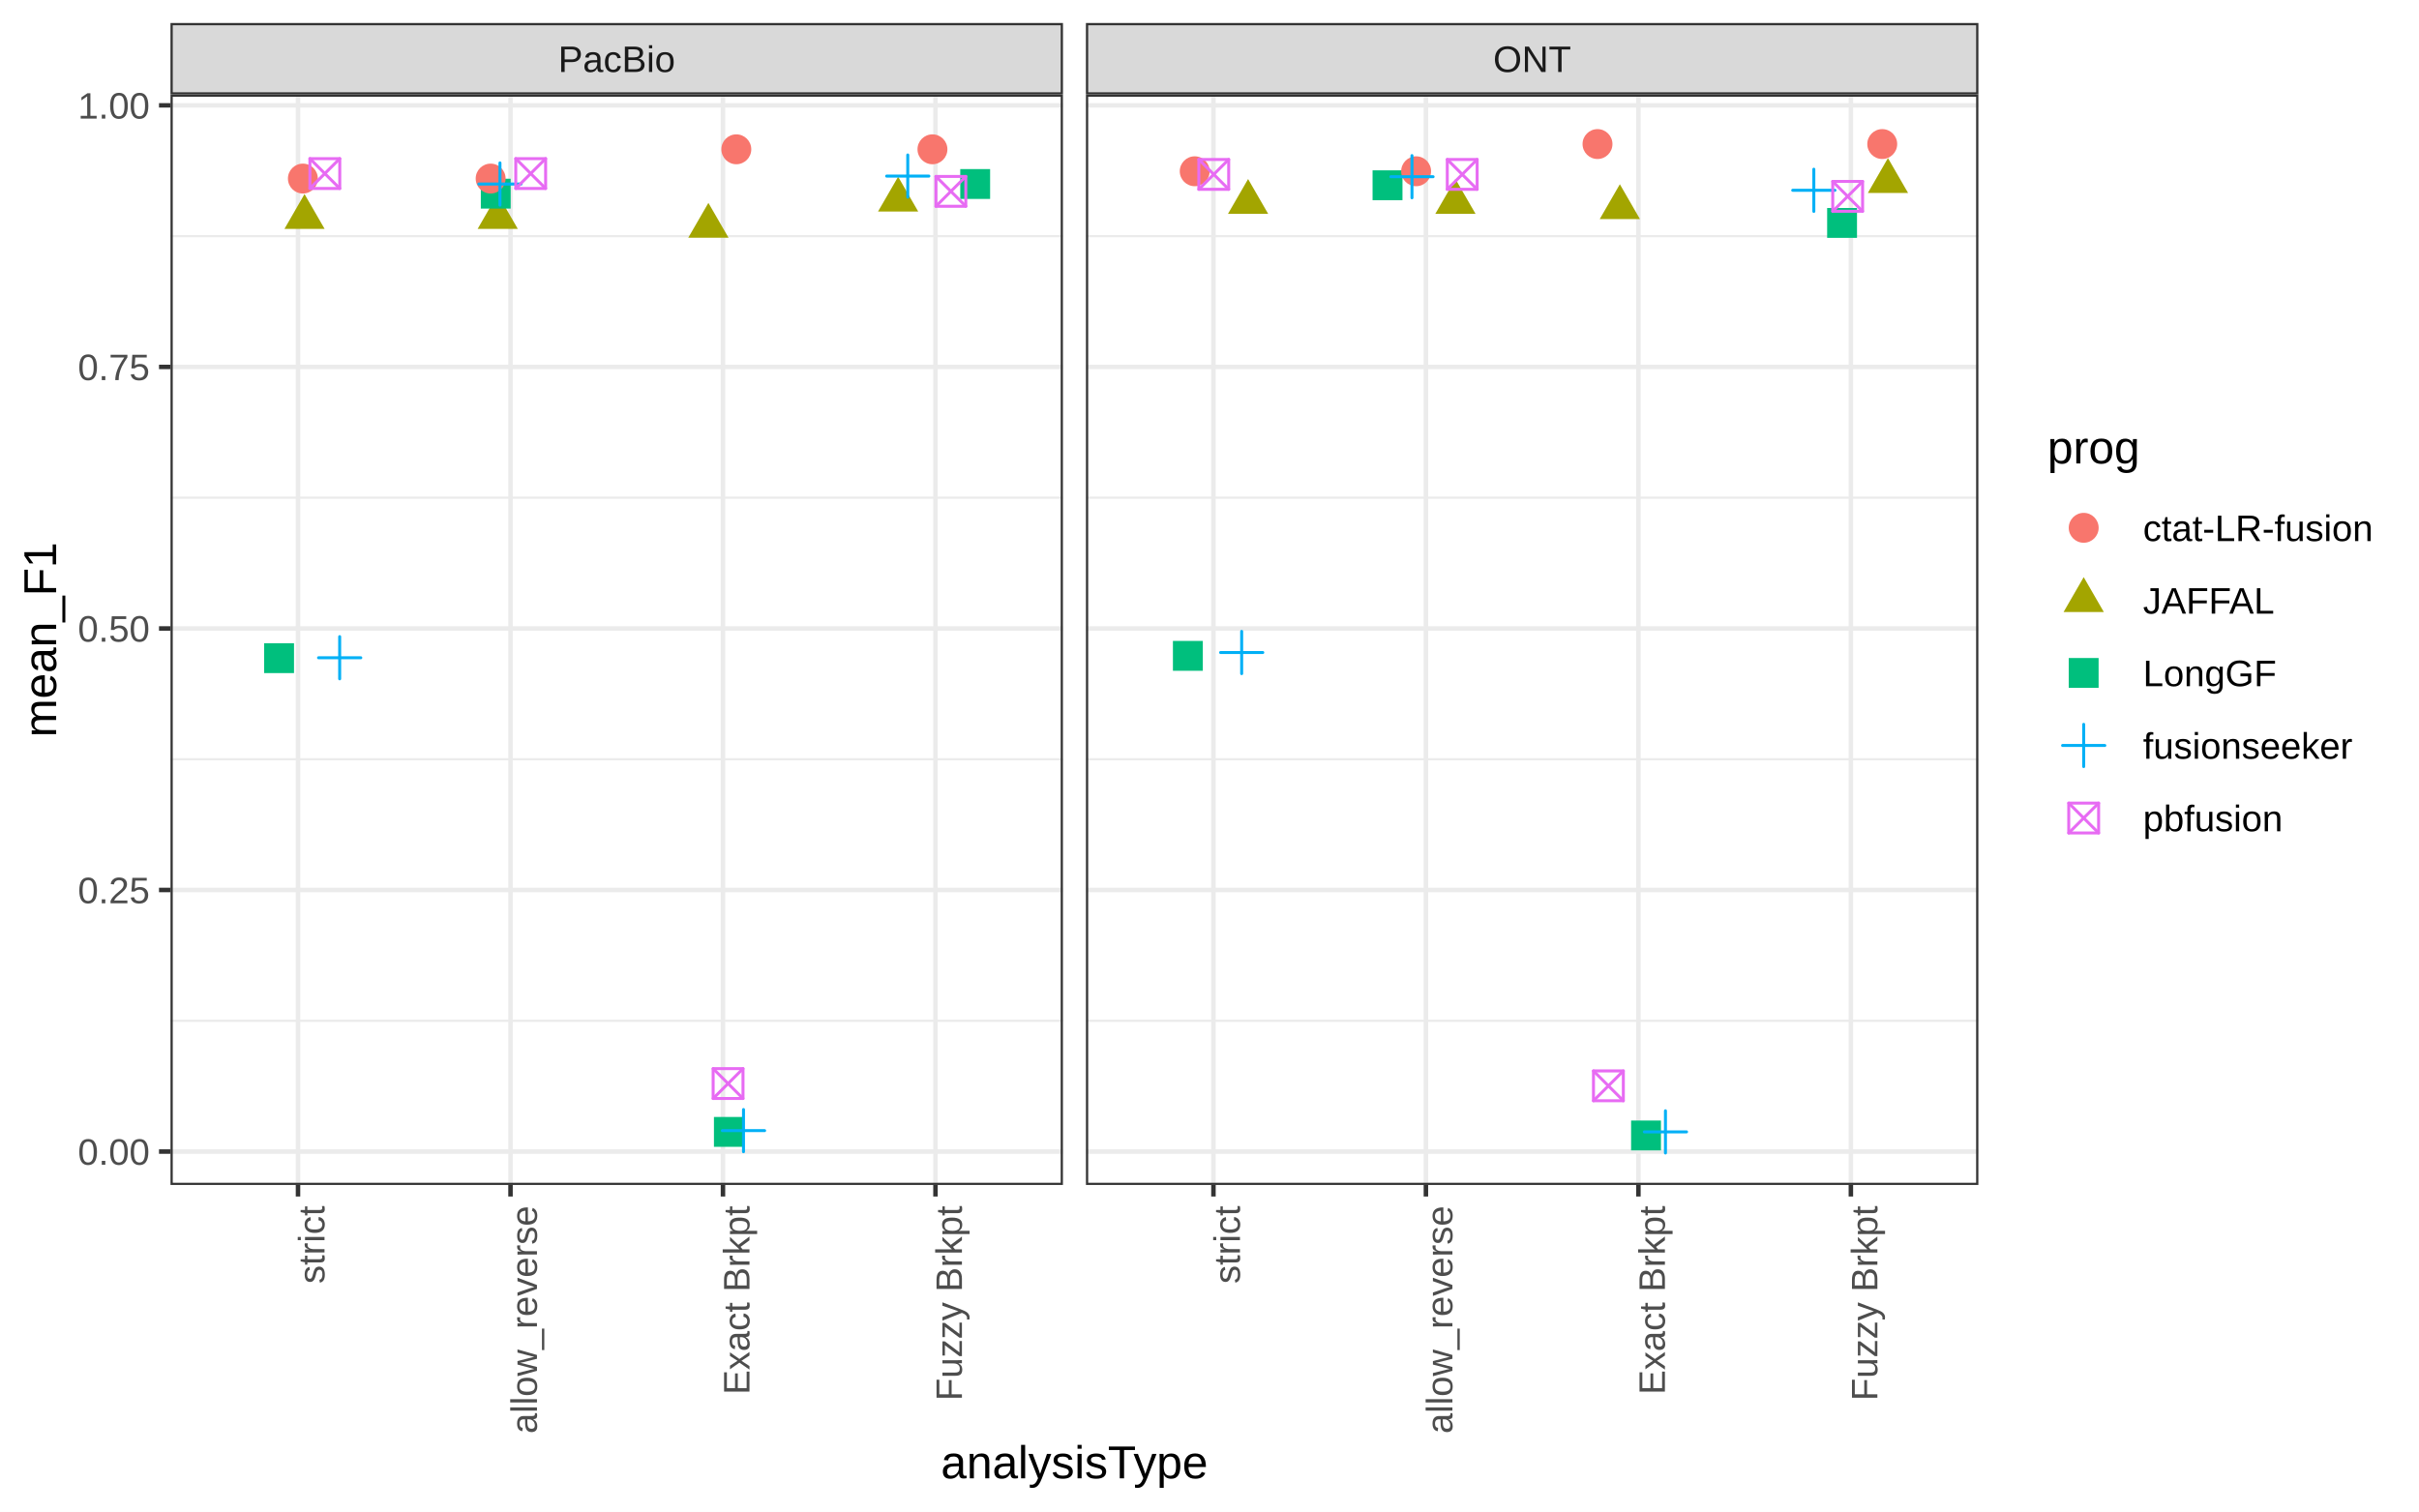
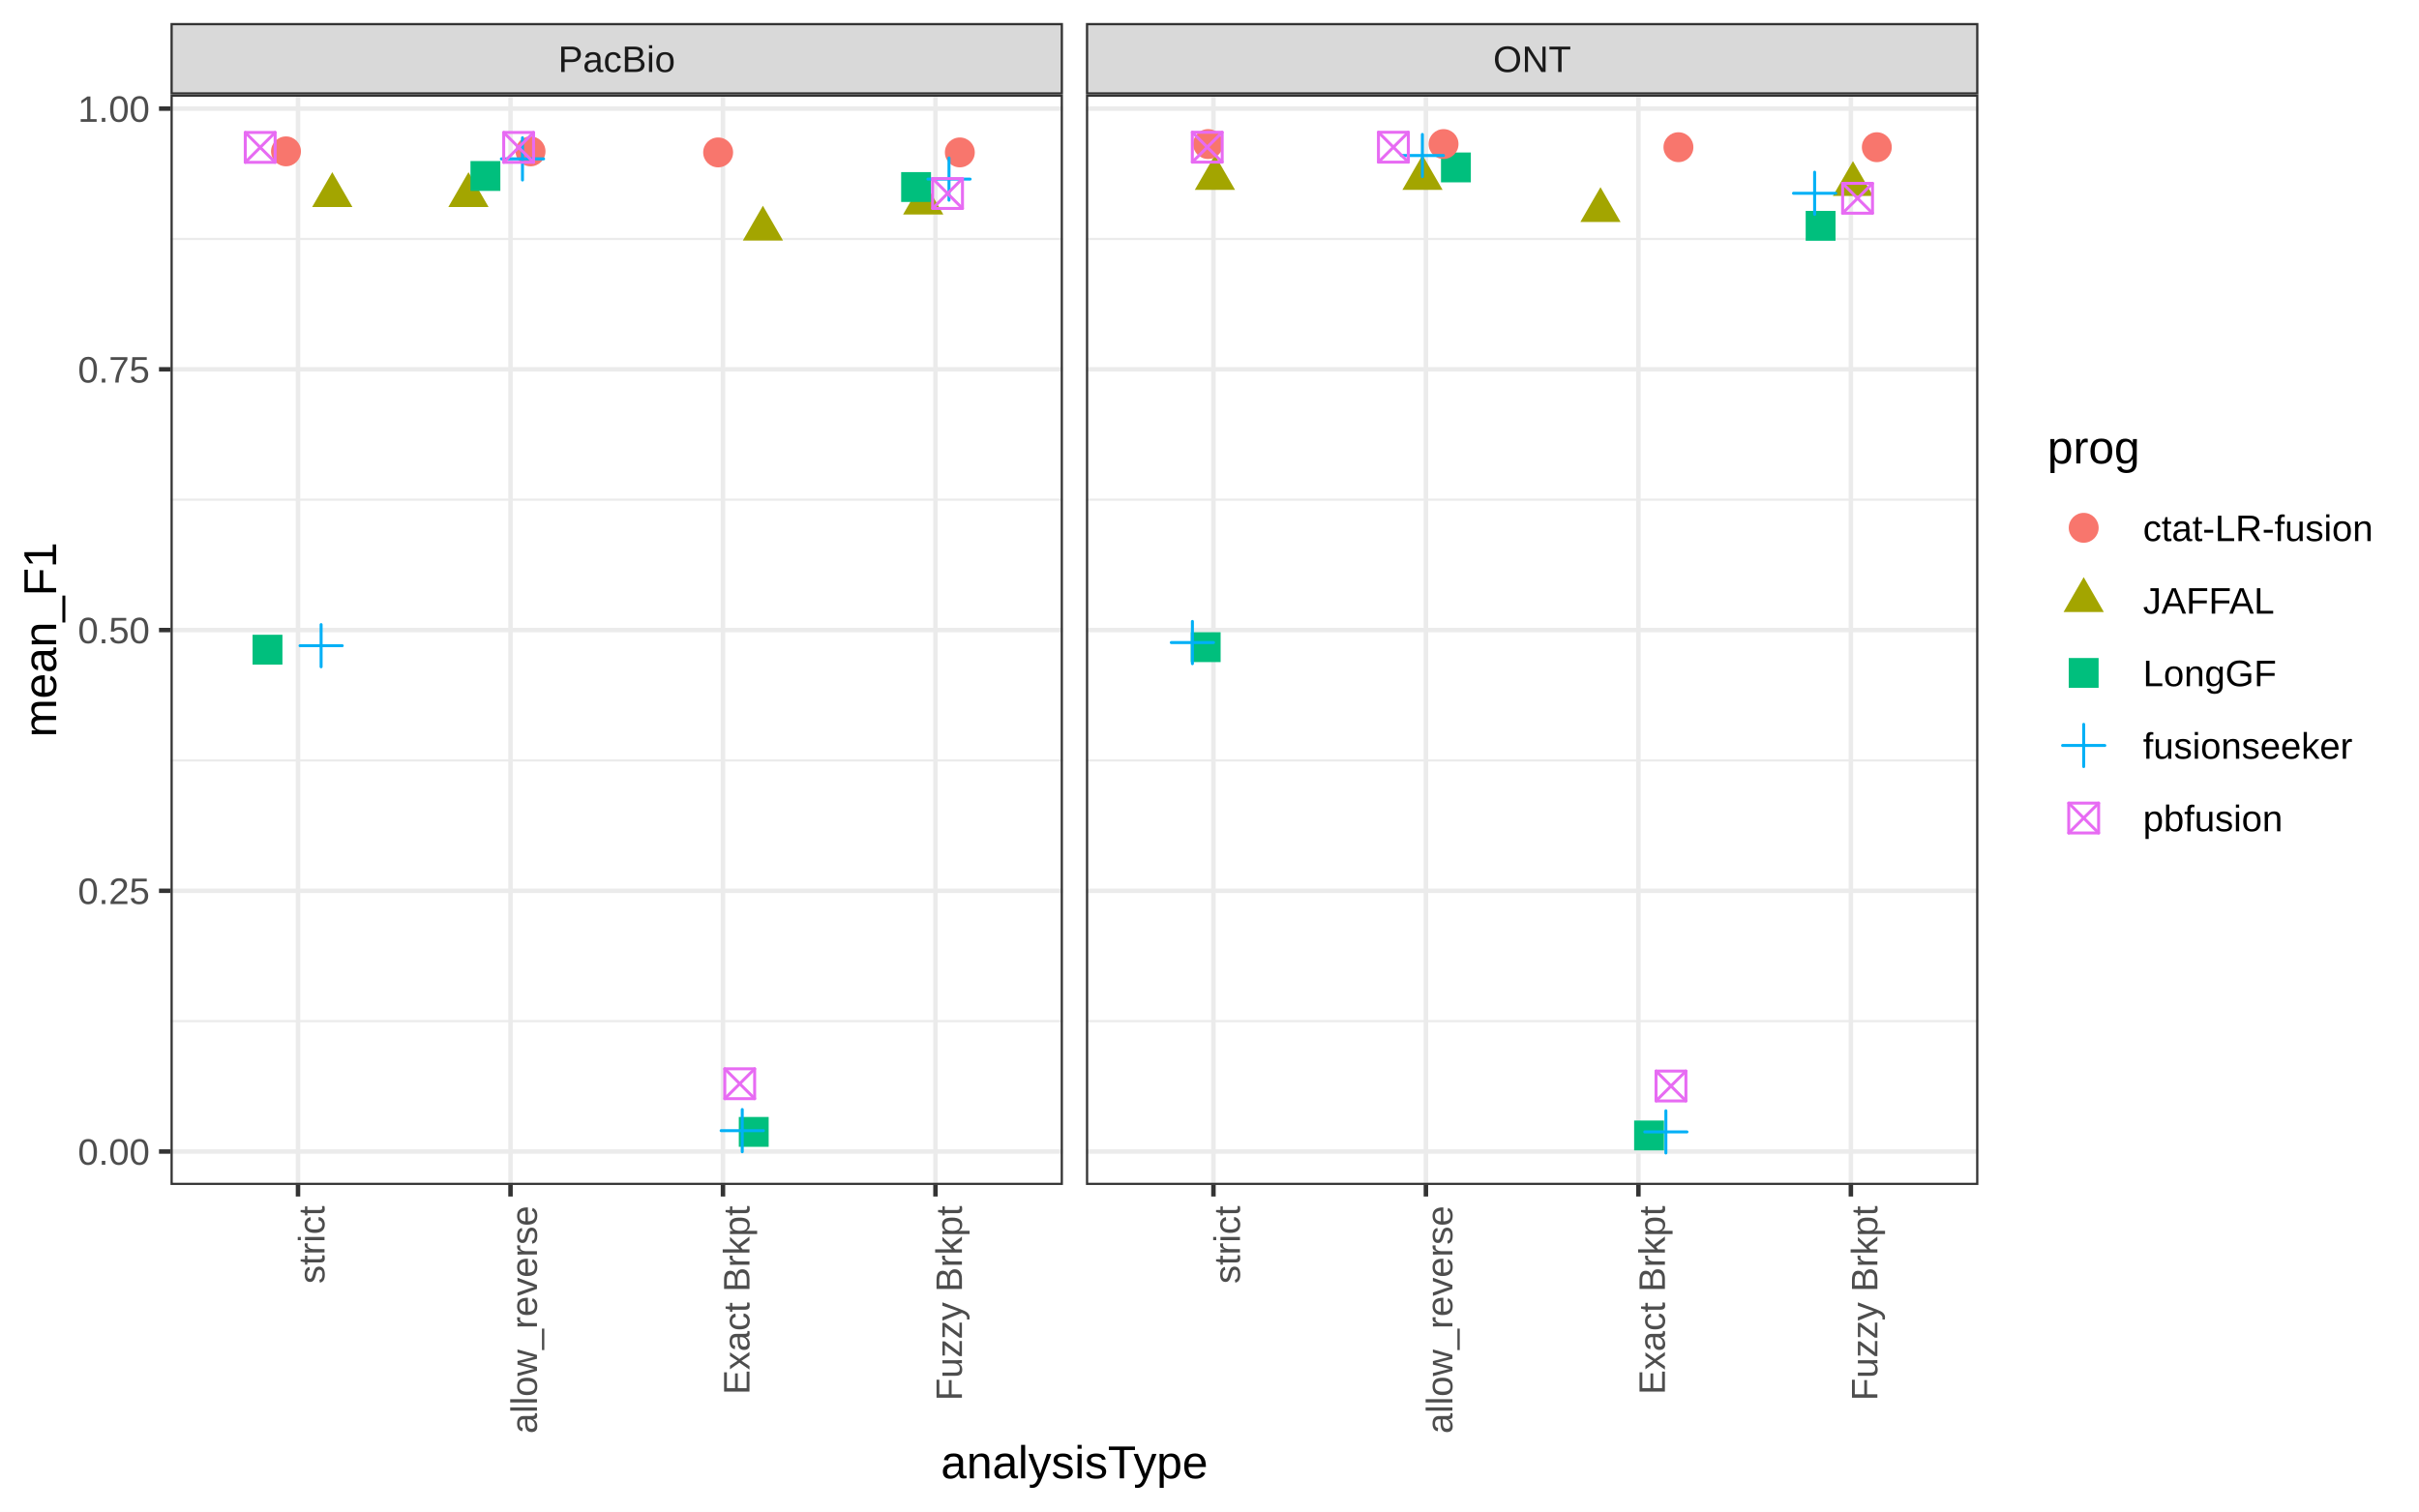
<svg xmlns="http://www.w3.org/2000/svg" class="svglite" width="576.00pt" height="360.00pt" viewBox="0 0 576.00 360.00">
  <defs>
    <style type="text/css">
    .svglite line, .svglite polyline, .svglite polygon, .svglite path, .svglite rect, .svglite circle {
      fill: none;
      stroke: #000000;
      stroke-linecap: round;
      stroke-linejoin: round;
      stroke-miterlimit: 10.00;
    }
    .svglite text {
      white-space: pre;
    }
  </style>
  </defs>
  <rect width="100%" height="100%" style="stroke: none; fill: #FFFFFF;" />
  <defs>
    <clipPath id="cpMC4wMHw1NzYuMDB8MC4wMHwzNjAuMDA=">
      <rect x="0.00" y="0.00" width="576.00" height="360.00" />
    </clipPath>
  </defs>
  <g clip-path="url(#cpMC4wMHw1NzYuMDB8MC4wMHwzNjAuMDA=)">
    <rect x="-0" y="0.00" width="576.00" height="360.00" style="stroke-width: 1.07; stroke: #FFFFFF; fill: #FFFFFF;" />
  </g>
  <defs>
    <clipPath id="cpNDAuNjB8MjUzLjEwfDIyLjUwfDI4Mi4yNA==">
      <rect x="40.60" y="22.50" width="212.50" height="259.73" />
    </clipPath>
  </defs>
  <g clip-path="url(#cpNDAuNjB8MjUzLjEwfDIyLjUwfDI4Mi4yNA==)">
    <rect x="40.60" y="22.50" width="212.50" height="259.73" style="stroke-width: 1.07; stroke: none; fill: #FFFFFF;" />
-     <polyline points="40.60,243.12 253.10,243.12 " style="stroke-width: 0.53; stroke: #EBEBEB; stroke-linecap: butt;" />
-     <polyline points="40.60,180.83 253.10,180.83 " style="stroke-width: 0.53; stroke: #EBEBEB; stroke-linecap: butt;" />
-     <polyline points="40.60,118.53 253.10,118.53 " style="stroke-width: 0.53; stroke: #EBEBEB; stroke-linecap: butt;" />
-     <polyline points="40.60,56.24 253.10,56.24 " style="stroke-width: 0.53; stroke: #EBEBEB; stroke-linecap: butt;" />
-     <polyline points="40.60,274.27 253.10,274.27 " style="stroke-width: 1.07; stroke: #EBEBEB; stroke-linecap: butt;" />
-     <polyline points="40.60,211.97 253.10,211.97 " style="stroke-width: 1.07; stroke: #EBEBEB; stroke-linecap: butt;" />
-     <polyline points="40.60,149.68 253.10,149.68 " style="stroke-width: 1.07; stroke: #EBEBEB; stroke-linecap: butt;" />
-     <polyline points="40.60,87.39 253.10,87.39 " style="stroke-width: 1.07; stroke: #EBEBEB; stroke-linecap: butt;" />
-     <polyline points="40.60,25.09 253.10,25.09 " style="stroke-width: 1.07; stroke: #EBEBEB; stroke-linecap: butt;" />
+     <polyline points="40.60,243.21 253.10,243.21 " style="stroke-width: 0.53; stroke: #EBEBEB; stroke-linecap: butt;" />
+     <polyline points="40.60,181.11 253.10,181.11 " style="stroke-width: 0.53; stroke: #EBEBEB; stroke-linecap: butt;" />
+     <polyline points="40.60,119.01 253.10,119.01 " style="stroke-width: 0.53; stroke: #EBEBEB; stroke-linecap: butt;" />
+     <polyline points="40.60,56.91 253.10,56.91 " style="stroke-width: 0.53; stroke: #EBEBEB; stroke-linecap: butt;" />
+     <polyline points="40.60,274.26 253.10,274.26 " style="stroke-width: 1.07; stroke: #EBEBEB; stroke-linecap: butt;" />
+     <polyline points="40.60,212.16 253.10,212.16 " style="stroke-width: 1.07; stroke: #EBEBEB; stroke-linecap: butt;" />
+     <polyline points="40.60,150.06 253.10,150.06 " style="stroke-width: 1.07; stroke: #EBEBEB; stroke-linecap: butt;" />
+     <polyline points="40.60,87.96 253.10,87.96 " style="stroke-width: 1.07; stroke: #EBEBEB; stroke-linecap: butt;" />
+     <polyline points="40.60,25.87 253.10,25.87 " style="stroke-width: 1.07; stroke: #EBEBEB; stroke-linecap: butt;" />
    <polyline points="70.96,282.24 70.96,22.50 " style="stroke-width: 1.07; stroke: #EBEBEB; stroke-linecap: butt;" />
    <polyline points="121.56,282.24 121.56,22.50 " style="stroke-width: 1.07; stroke: #EBEBEB; stroke-linecap: butt;" />
    <polyline points="172.15,282.24 172.15,22.50 " style="stroke-width: 1.07; stroke: #EBEBEB; stroke-linecap: butt;" />
    <polyline points="222.75,282.24 222.75,22.50 " style="stroke-width: 1.07; stroke: #EBEBEB; stroke-linecap: butt;" />
-     <polygon points="118.51,46.22 123.30,54.52 113.73,54.52 " style="stroke-width: 0.71; stroke: none; fill: #A3A500;" />
-     <polygon points="72.51,46.22 77.30,54.52 67.73,54.52 " style="stroke-width: 0.71; stroke: none; fill: #A3A500;" />
-     <polygon points="114.49,49.68 121.60,49.68 121.60,42.57 114.49,42.57 " style="stroke-width: 0.71; stroke: none; fill: #00BF7D;" />
-     <polygon points="62.90,160.31 70.01,160.31 70.01,153.20 62.90,153.20 " style="stroke-width: 0.71; stroke: none; fill: #00BF7D;" />
-     <circle cx="116.83" cy="42.53" r="3.56" style="stroke-width: 0.71; stroke: none; fill: #F8766D;" />
-     <circle cx="72.12" cy="42.53" r="3.56" style="stroke-width: 0.71; stroke: none; fill: #F8766D;" />
-     <line x1="114.02" y1="43.83" x2="124.08" y2="43.83" style="stroke-width: 0.71; stroke: #00B0F6;" />
-     <line x1="119.05" y1="48.86" x2="119.05" y2="38.80" style="stroke-width: 0.71; stroke: #00B0F6;" />
-     <line x1="75.85" y1="156.66" x2="85.91" y2="156.66" style="stroke-width: 0.71; stroke: #00B0F6;" />
-     <line x1="80.88" y1="161.68" x2="80.88" y2="151.63" style="stroke-width: 0.71; stroke: #00B0F6;" />
-     <rect x="122.81" y="37.78" width="7.11" height="7.11" style="stroke-width: 0.71; stroke: #E76BF3;" />
-     <line x1="122.81" y1="44.89" x2="129.92" y2="37.78" style="stroke-width: 0.71; stroke: #E76BF3;" />
-     <line x1="122.81" y1="37.78" x2="129.92" y2="44.89" style="stroke-width: 0.71; stroke: #E76BF3;" />
-     <rect x="73.79" y="37.78" width="7.11" height="7.11" style="stroke-width: 0.71; stroke: #E76BF3;" />
-     <line x1="73.79" y1="44.89" x2="80.90" y2="37.78" style="stroke-width: 0.71; stroke: #E76BF3;" />
-     <line x1="73.79" y1="37.78" x2="80.90" y2="44.89" style="stroke-width: 0.71; stroke: #E76BF3;" />
-     <polygon points="168.68,48.32 173.47,56.61 163.89,56.61 " style="stroke-width: 0.71; stroke: none; fill: #A3A500;" />
-     <polygon points="170.00,273.14 177.11,273.14 177.11,266.03 170.00,266.03 " style="stroke-width: 0.71; stroke: none; fill: #00BF7D;" />
-     <circle cx="175.33" cy="35.56" r="3.56" style="stroke-width: 0.71; stroke: none; fill: #F8766D;" />
-     <line x1="172.01" y1="269.28" x2="182.07" y2="269.28" style="stroke-width: 0.71; stroke: #00B0F6;" />
-     <line x1="177.04" y1="274.31" x2="177.04" y2="264.26" style="stroke-width: 0.71; stroke: #00B0F6;" />
-     <rect x="169.81" y="254.52" width="7.11" height="7.11" style="stroke-width: 0.71; stroke: #E76BF3;" />
-     <line x1="169.81" y1="261.63" x2="176.92" y2="254.52" style="stroke-width: 0.71; stroke: #E76BF3;" />
-     <line x1="169.81" y1="254.52" x2="176.92" y2="261.63" style="stroke-width: 0.71; stroke: #E76BF3;" />
-     <polygon points="213.86,42.09 218.64,50.38 209.07,50.38 " style="stroke-width: 0.71; stroke: none; fill: #A3A500;" />
-     <polygon points="228.65,47.38 235.76,47.38 235.76,40.27 228.65,40.27 " style="stroke-width: 0.71; stroke: none; fill: #00BF7D;" />
-     <circle cx="222.03" cy="35.56" r="3.56" style="stroke-width: 0.71; stroke: none; fill: #F8766D;" />
-     <line x1="211.12" y1="41.94" x2="221.18" y2="41.94" style="stroke-width: 0.71; stroke: #00B0F6;" />
-     <line x1="216.15" y1="46.96" x2="216.15" y2="36.91" style="stroke-width: 0.71; stroke: #00B0F6;" />
-     <rect x="222.86" y="42.02" width="7.11" height="7.11" style="stroke-width: 0.71; stroke: #E76BF3;" />
-     <line x1="222.86" y1="49.13" x2="229.98" y2="42.02" style="stroke-width: 0.71; stroke: #E76BF3;" />
-     <line x1="222.86" y1="42.02" x2="229.98" y2="49.13" style="stroke-width: 0.71; stroke: #E76BF3;" />
+     <polygon points="111.55,41.00 116.33,49.30 106.76,49.30 " style="stroke-width: 0.71; stroke: none; fill: #A3A500;" />
+     <polygon points="79.12,41.00 83.91,49.30 74.33,49.30 " style="stroke-width: 0.71; stroke: none; fill: #A3A500;" />
+     <polygon points="112.03,45.47 119.14,45.47 119.14,38.36 112.03,38.36 " style="stroke-width: 0.71; stroke: none; fill: #00BF7D;" />
+     <polygon points="60.14,158.29 67.25,158.29 67.25,151.18 60.14,151.18 " style="stroke-width: 0.71; stroke: none; fill: #00BF7D;" />
+     <circle cx="126.33" cy="36.05" r="3.56" style="stroke-width: 0.71; stroke: none; fill: #F8766D;" />
+     <circle cx="68.10" cy="36.05" r="3.56" style="stroke-width: 0.71; stroke: none; fill: #F8766D;" />
+     <line x1="119.38" y1="37.84" x2="129.44" y2="37.84" style="stroke-width: 0.71; stroke: #00B0F6;" />
+     <line x1="124.41" y1="42.87" x2="124.41" y2="32.81" style="stroke-width: 0.71; stroke: #00B0F6;" />
+     <line x1="71.44" y1="153.79" x2="81.49" y2="153.79" style="stroke-width: 0.71; stroke: #00B0F6;" />
+     <line x1="76.46" y1="158.81" x2="76.46" y2="148.76" style="stroke-width: 0.71; stroke: #00B0F6;" />
+     <rect x="119.94" y="31.55" width="7.11" height="7.11" style="stroke-width: 0.71; stroke: #E76BF3;" />
+     <line x1="119.94" y1="38.66" x2="127.05" y2="31.55" style="stroke-width: 0.71; stroke: #E76BF3;" />
+     <line x1="119.94" y1="31.55" x2="127.05" y2="38.66" style="stroke-width: 0.71; stroke: #E76BF3;" />
+     <rect x="58.40" y="31.55" width="7.11" height="7.11" style="stroke-width: 0.71; stroke: #E76BF3;" />
+     <line x1="58.40" y1="38.66" x2="65.51" y2="31.55" style="stroke-width: 0.71; stroke: #E76BF3;" />
+     <line x1="58.40" y1="31.55" x2="65.51" y2="38.66" style="stroke-width: 0.71; stroke: #E76BF3;" />
+     <polygon points="181.66,49.00 186.45,57.29 176.88,57.29 " style="stroke-width: 0.71; stroke: none; fill: #A3A500;" />
+     <polygon points="175.92,273.14 183.03,273.14 183.03,266.03 175.92,266.03 " style="stroke-width: 0.71; stroke: none; fill: #00BF7D;" />
+     <circle cx="171.00" cy="36.30" r="3.56" style="stroke-width: 0.71; stroke: none; fill: #F8766D;" />
+     <line x1="171.71" y1="269.29" x2="181.77" y2="269.29" style="stroke-width: 0.71; stroke: #00B0F6;" />
+     <line x1="176.74" y1="274.32" x2="176.74" y2="264.26" style="stroke-width: 0.71; stroke: #00B0F6;" />
+     <rect x="172.58" y="254.56" width="7.11" height="7.11" style="stroke-width: 0.71; stroke: #E76BF3;" />
+     <line x1="172.58" y1="261.67" x2="179.70" y2="254.56" style="stroke-width: 0.71; stroke: #E76BF3;" />
+     <line x1="172.58" y1="254.56" x2="179.70" y2="261.67" style="stroke-width: 0.71; stroke: #E76BF3;" />
+     <polygon points="219.83,42.79 224.62,51.08 215.04,51.08 " style="stroke-width: 0.71; stroke: none; fill: #A3A500;" />
+     <polygon points="214.58,48.10 221.69,48.10 221.69,40.99 214.58,40.99 " style="stroke-width: 0.71; stroke: none; fill: #00BF7D;" />
+     <circle cx="228.55" cy="36.30" r="3.56" style="stroke-width: 0.71; stroke: none; fill: #F8766D;" />
+     <line x1="220.94" y1="42.66" x2="231.00" y2="42.66" style="stroke-width: 0.71; stroke: #00B0F6;" />
+     <line x1="225.97" y1="47.68" x2="225.97" y2="37.63" style="stroke-width: 0.71; stroke: #00B0F6;" />
+     <rect x="222.07" y="42.53" width="7.11" height="7.11" style="stroke-width: 0.71; stroke: #E76BF3;" />
+     <line x1="222.07" y1="49.64" x2="229.18" y2="42.53" style="stroke-width: 0.71; stroke: #E76BF3;" />
+     <line x1="222.07" y1="42.53" x2="229.18" y2="49.64" style="stroke-width: 0.71; stroke: #E76BF3;" />
    <rect x="40.60" y="22.50" width="212.50" height="259.73" style="stroke-width: 1.07; stroke: #333333;" />
  </g>
  <g clip-path="url(#cpMC4wMHw1NzYuMDB8MC4wMHwzNjAuMDA=)">
</g>
  <defs>
    <clipPath id="cpMjU4LjU4fDQ3MS4wOHwyMi41MHwyODIuMjQ=">
      <rect x="258.58" y="22.50" width="212.50" height="259.73" />
    </clipPath>
  </defs>
  <g clip-path="url(#cpMjU4LjU4fDQ3MS4wOHwyMi41MHwyODIuMjQ=)">
    <rect x="258.58" y="22.50" width="212.50" height="259.73" style="stroke-width: 1.07; stroke: none; fill: #FFFFFF;" />
-     <polyline points="258.58,243.12 471.08,243.12 " style="stroke-width: 0.53; stroke: #EBEBEB; stroke-linecap: butt;" />
-     <polyline points="258.58,180.83 471.08,180.83 " style="stroke-width: 0.53; stroke: #EBEBEB; stroke-linecap: butt;" />
-     <polyline points="258.58,118.53 471.08,118.53 " style="stroke-width: 0.53; stroke: #EBEBEB; stroke-linecap: butt;" />
-     <polyline points="258.58,56.24 471.08,56.24 " style="stroke-width: 0.53; stroke: #EBEBEB; stroke-linecap: butt;" />
-     <polyline points="258.58,274.27 471.08,274.27 " style="stroke-width: 1.07; stroke: #EBEBEB; stroke-linecap: butt;" />
-     <polyline points="258.58,211.97 471.08,211.97 " style="stroke-width: 1.07; stroke: #EBEBEB; stroke-linecap: butt;" />
-     <polyline points="258.58,149.68 471.08,149.68 " style="stroke-width: 1.07; stroke: #EBEBEB; stroke-linecap: butt;" />
-     <polyline points="258.58,87.39 471.08,87.39 " style="stroke-width: 1.07; stroke: #EBEBEB; stroke-linecap: butt;" />
-     <polyline points="258.58,25.09 471.08,25.09 " style="stroke-width: 1.07; stroke: #EBEBEB; stroke-linecap: butt;" />
+     <polyline points="258.58,243.21 471.08,243.21 " style="stroke-width: 0.53; stroke: #EBEBEB; stroke-linecap: butt;" />
+     <polyline points="258.58,181.11 471.08,181.11 " style="stroke-width: 0.53; stroke: #EBEBEB; stroke-linecap: butt;" />
+     <polyline points="258.58,119.01 471.08,119.01 " style="stroke-width: 0.53; stroke: #EBEBEB; stroke-linecap: butt;" />
+     <polyline points="258.58,56.91 471.08,56.91 " style="stroke-width: 0.53; stroke: #EBEBEB; stroke-linecap: butt;" />
+     <polyline points="258.58,274.26 471.08,274.26 " style="stroke-width: 1.07; stroke: #EBEBEB; stroke-linecap: butt;" />
+     <polyline points="258.58,212.16 471.08,212.16 " style="stroke-width: 1.07; stroke: #EBEBEB; stroke-linecap: butt;" />
+     <polyline points="258.58,150.06 471.08,150.06 " style="stroke-width: 1.07; stroke: #EBEBEB; stroke-linecap: butt;" />
+     <polyline points="258.58,87.96 471.08,87.96 " style="stroke-width: 1.07; stroke: #EBEBEB; stroke-linecap: butt;" />
+     <polyline points="258.58,25.87 471.08,25.87 " style="stroke-width: 1.07; stroke: #EBEBEB; stroke-linecap: butt;" />
    <polyline points="288.94,282.24 288.94,22.50 " style="stroke-width: 1.07; stroke: #EBEBEB; stroke-linecap: butt;" />
    <polyline points="339.53,282.24 339.53,22.50 " style="stroke-width: 1.07; stroke: #EBEBEB; stroke-linecap: butt;" />
    <polyline points="390.13,282.24 390.13,22.50 " style="stroke-width: 1.07; stroke: #EBEBEB; stroke-linecap: butt;" />
    <polyline points="440.72,282.24 440.72,22.50 " style="stroke-width: 1.07; stroke: #EBEBEB; stroke-linecap: butt;" />
-     <polygon points="346.56,42.64 351.35,50.93 341.77,50.93 " style="stroke-width: 0.71; stroke: none; fill: #A3A500;" />
-     <polygon points="297.19,42.64 301.97,50.93 292.40,50.93 " style="stroke-width: 0.71; stroke: none; fill: #A3A500;" />
-     <polygon points="326.83,47.68 333.95,47.68 333.95,40.57 326.83,40.57 " style="stroke-width: 0.71; stroke: none; fill: #00BF7D;" />
-     <polygon points="279.29,159.76 286.41,159.76 286.41,152.65 279.29,152.65 " style="stroke-width: 0.71; stroke: none; fill: #00BF7D;" />
-     <circle cx="337.20" cy="40.79" r="3.56" style="stroke-width: 0.71; stroke: none; fill: #F8766D;" />
-     <circle cx="284.48" cy="40.79" r="3.56" style="stroke-width: 0.71; stroke: none; fill: #F8766D;" />
-     <line x1="331.18" y1="42.09" x2="341.24" y2="42.09" style="stroke-width: 0.71; stroke: #00B0F6;" />
-     <line x1="336.21" y1="47.11" x2="336.21" y2="37.06" style="stroke-width: 0.71; stroke: #00B0F6;" />
-     <line x1="290.64" y1="155.41" x2="300.69" y2="155.41" style="stroke-width: 0.71; stroke: #00B0F6;" />
-     <line x1="295.66" y1="160.44" x2="295.66" y2="150.38" style="stroke-width: 0.71; stroke: #00B0F6;" />
-     <rect x="344.62" y="37.98" width="7.11" height="7.11" style="stroke-width: 0.71; stroke: #E76BF3;" />
-     <line x1="344.62" y1="45.09" x2="351.73" y2="37.98" style="stroke-width: 0.71; stroke: #E76BF3;" />
-     <line x1="344.62" y1="37.98" x2="351.73" y2="45.09" style="stroke-width: 0.71; stroke: #E76BF3;" />
-     <rect x="285.46" y="37.98" width="7.11" height="7.11" style="stroke-width: 0.71; stroke: #E76BF3;" />
-     <line x1="285.46" y1="45.09" x2="292.57" y2="37.98" style="stroke-width: 0.71; stroke: #E76BF3;" />
-     <line x1="285.46" y1="37.98" x2="292.57" y2="45.09" style="stroke-width: 0.71; stroke: #E76BF3;" />
-     <polygon points="385.71,43.88 390.50,52.18 380.92,52.18 " style="stroke-width: 0.71; stroke: none; fill: #A3A500;" />
-     <polygon points="388.39,273.99 395.50,273.99 395.50,266.88 388.39,266.88 " style="stroke-width: 0.71; stroke: none; fill: #00BF7D;" />
-     <circle cx="380.39" cy="34.31" r="3.56" style="stroke-width: 0.71; stroke: none; fill: #F8766D;" />
-     <line x1="391.54" y1="269.58" x2="401.59" y2="269.58" style="stroke-width: 0.71; stroke: #00B0F6;" />
-     <line x1="396.57" y1="274.61" x2="396.57" y2="264.56" style="stroke-width: 0.71; stroke: #00B0F6;" />
-     <rect x="379.43" y="255.06" width="7.11" height="7.11" style="stroke-width: 0.71; stroke: #E76BF3;" />
-     <line x1="379.43" y1="262.17" x2="386.54" y2="255.06" style="stroke-width: 0.71; stroke: #E76BF3;" />
-     <line x1="379.43" y1="255.06" x2="386.54" y2="262.17" style="stroke-width: 0.71; stroke: #E76BF3;" />
-     <polygon points="449.55,37.65 454.34,45.95 444.77,45.95 " style="stroke-width: 0.71; stroke: none; fill: #A3A500;" />
-     <polygon points="435.07,56.65 442.18,56.65 442.18,49.54 435.07,49.54 " style="stroke-width: 0.71; stroke: none; fill: #00BF7D;" />
-     <circle cx="448.19" cy="34.31" r="3.56" style="stroke-width: 0.71; stroke: none; fill: #F8766D;" />
-     <line x1="426.87" y1="45.32" x2="436.93" y2="45.32" style="stroke-width: 0.71; stroke: #00B0F6;" />
-     <line x1="431.90" y1="50.35" x2="431.90" y2="40.30" style="stroke-width: 0.71; stroke: #00B0F6;" />
-     <rect x="436.40" y="43.21" width="7.11" height="7.11" style="stroke-width: 0.71; stroke: #E76BF3;" />
-     <line x1="436.40" y1="50.33" x2="443.51" y2="43.21" style="stroke-width: 0.71; stroke: #E76BF3;" />
-     <line x1="436.40" y1="43.21" x2="443.51" y2="50.33" style="stroke-width: 0.71; stroke: #E76BF3;" />
+     <polygon points="338.71,36.93 343.50,45.22 333.93,45.22 " style="stroke-width: 0.71; stroke: none; fill: #A3A500;" />
+     <polygon points="289.29,36.93 294.08,45.22 284.50,45.22 " style="stroke-width: 0.71; stroke: none; fill: #A3A500;" />
+     <polygon points="343.12,43.43 350.23,43.43 350.23,36.32 343.12,36.32 " style="stroke-width: 0.71; stroke: none; fill: #00BF7D;" />
+     <polygon points="283.54,157.69 290.65,157.69 290.65,150.58 283.54,150.58 " style="stroke-width: 0.71; stroke: none; fill: #00BF7D;" />
+     <circle cx="343.73" cy="34.31" r="3.56" style="stroke-width: 0.71; stroke: none; fill: #F8766D;" />
+     <circle cx="287.66" cy="34.31" r="3.56" style="stroke-width: 0.71; stroke: none; fill: #F8766D;" />
+     <line x1="333.66" y1="37.04" x2="343.72" y2="37.04" style="stroke-width: 0.71; stroke: #00B0F6;" />
+     <line x1="338.69" y1="42.07" x2="338.69" y2="32.02" style="stroke-width: 0.71; stroke: #00B0F6;" />
+     <line x1="278.90" y1="153.04" x2="288.96" y2="153.04" style="stroke-width: 0.71; stroke: #00B0F6;" />
+     <line x1="283.93" y1="158.07" x2="283.93" y2="148.01" style="stroke-width: 0.71; stroke: #00B0F6;" />
+     <rect x="328.23" y="31.50" width="7.11" height="7.11" style="stroke-width: 0.71; stroke: #E76BF3;" />
+     <line x1="328.23" y1="38.61" x2="335.34" y2="31.50" style="stroke-width: 0.71; stroke: #E76BF3;" />
+     <line x1="328.23" y1="31.50" x2="335.34" y2="38.61" style="stroke-width: 0.71; stroke: #E76BF3;" />
+     <rect x="283.91" y="31.50" width="7.11" height="7.11" style="stroke-width: 0.71; stroke: #E76BF3;" />
+     <line x1="283.91" y1="38.61" x2="291.02" y2="31.50" style="stroke-width: 0.71; stroke: #E76BF3;" />
+     <line x1="283.91" y1="31.50" x2="291.02" y2="38.61" style="stroke-width: 0.71; stroke: #E76BF3;" />
+     <polygon points="381.10,44.58 385.88,52.87 376.31,52.87 " style="stroke-width: 0.71; stroke: none; fill: #A3A500;" />
+     <polygon points="389.11,273.99 396.22,273.99 396.22,266.88 389.11,266.88 " style="stroke-width: 0.71; stroke: none; fill: #00BF7D;" />
+     <circle cx="399.66" cy="35.06" r="3.56" style="stroke-width: 0.71; stroke: none; fill: #F8766D;" />
+     <line x1="391.64" y1="269.59" x2="401.69" y2="269.59" style="stroke-width: 0.71; stroke: #00B0F6;" />
+     <line x1="396.67" y1="274.61" x2="396.67" y2="264.56" style="stroke-width: 0.71; stroke: #00B0F6;" />
+     <rect x="394.33" y="255.10" width="7.11" height="7.11" style="stroke-width: 0.71; stroke: #E76BF3;" />
+     <line x1="394.33" y1="262.21" x2="401.44" y2="255.10" style="stroke-width: 0.71; stroke: #E76BF3;" />
+     <line x1="394.33" y1="255.10" x2="401.44" y2="262.21" style="stroke-width: 0.71; stroke: #E76BF3;" />
+     <polygon points="441.22,38.37 446.01,46.66 436.43,46.66 " style="stroke-width: 0.71; stroke: none; fill: #A3A500;" />
+     <polygon points="429.96,57.34 437.07,57.34 437.07,50.23 429.96,50.23 " style="stroke-width: 0.71; stroke: none; fill: #00BF7D;" />
+     <circle cx="446.90" cy="35.06" r="3.56" style="stroke-width: 0.71; stroke: none; fill: #F8766D;" />
+     <line x1="427.06" y1="46.03" x2="437.12" y2="46.03" style="stroke-width: 0.71; stroke: #00B0F6;" />
+     <line x1="432.09" y1="51.06" x2="432.09" y2="41.01" style="stroke-width: 0.71; stroke: #00B0F6;" />
+     <rect x="438.76" y="43.67" width="7.11" height="7.11" style="stroke-width: 0.71; stroke: #E76BF3;" />
+     <line x1="438.76" y1="50.78" x2="445.87" y2="43.67" style="stroke-width: 0.71; stroke: #E76BF3;" />
+     <line x1="438.76" y1="43.67" x2="445.87" y2="50.78" style="stroke-width: 0.71; stroke: #E76BF3;" />
    <rect x="258.58" y="22.50" width="212.50" height="259.73" style="stroke-width: 1.07; stroke: #333333;" />
  </g>
  <g clip-path="url(#cpMC4wMHw1NzYuMDB8MC4wMHwzNjAuMDA=)">
</g>
  <defs>
    <clipPath id="cpNDAuNjB8MjUzLjEwfDUuNDh8MjIuNTA=">
      <rect x="40.60" y="5.48" width="212.50" height="17.03" />
    </clipPath>
  </defs>
  <g clip-path="url(#cpNDAuNjB8MjUzLjEwfDUuNDh8MjIuNTA=)">
    <rect x="40.60" y="5.48" width="212.50" height="17.03" style="stroke-width: 1.07; stroke: #333333; fill: #D9D9D9;" />
    <text x="146.85" y="17.15" text-anchor="middle" style="font-size: 8.80px;fill: #1A1A1A; font-family: &quot;Arial&quot;;" textLength="27.88px" lengthAdjust="spacingAndGlyphs">PacBio</text>
  </g>
  <g clip-path="url(#cpMC4wMHw1NzYuMDB8MC4wMHwzNjAuMDA=)">
</g>
  <defs>
    <clipPath id="cpMjU4LjU4fDQ3MS4wOHw1LjQ4fDIyLjUw">
      <rect x="258.58" y="5.48" width="212.50" height="17.03" />
    </clipPath>
  </defs>
  <g clip-path="url(#cpMjU4LjU4fDQ3MS4wOHw1LjQ4fDIyLjUw)">
    <rect x="258.58" y="5.48" width="212.50" height="17.03" style="stroke-width: 1.07; stroke: #333333; fill: #D9D9D9;" />
    <text x="364.83" y="17.15" text-anchor="middle" style="font-size: 8.80px;fill: #1A1A1A; font-family: &quot;Arial&quot;;" textLength="18.56px" lengthAdjust="spacingAndGlyphs">ONT</text>
  </g>
  <g clip-path="url(#cpMC4wMHw1NzYuMDB8MC4wMHwzNjAuMDA=)">
    <polyline points="70.96,284.98 70.96,282.24 " style="stroke-width: 1.07; stroke: #333333; stroke-linecap: butt;" />
    <polyline points="121.56,284.98 121.56,282.24 " style="stroke-width: 1.07; stroke: #333333; stroke-linecap: butt;" />
    <polyline points="172.15,284.98 172.15,282.24 " style="stroke-width: 1.07; stroke: #333333; stroke-linecap: butt;" />
    <polyline points="222.75,284.98 222.75,282.24 " style="stroke-width: 1.07; stroke: #333333; stroke-linecap: butt;" />
    <text transform="translate(77.27,287.17) rotate(-90)" text-anchor="end" style="font-size: 8.80px;fill: #4D4D4D; font-family: &quot;Arial&quot;;" textLength="18.56px" lengthAdjust="spacingAndGlyphs">strict</text>
    <text transform="translate(127.86,287.17) rotate(-90)" text-anchor="end" style="font-size: 8.80px;fill: #4D4D4D; font-family: &quot;Arial&quot;;" textLength="54.29px" lengthAdjust="spacingAndGlyphs">allow_reverse</text>
    <text transform="translate(178.46,287.17) rotate(-90)" text-anchor="end" style="font-size: 8.80px;fill: #4D4D4D; font-family: &quot;Arial&quot;;" textLength="44.98px" lengthAdjust="spacingAndGlyphs">Exact Brkpt</text>
    <text transform="translate(229.05,287.17) rotate(-90)" text-anchor="end" style="font-size: 8.80px;fill: #4D4D4D; font-family: &quot;Arial&quot;;" textLength="46.44px" lengthAdjust="spacingAndGlyphs">Fuzzy Brkpt</text>
    <polyline points="288.94,284.98 288.94,282.24 " style="stroke-width: 1.07; stroke: #333333; stroke-linecap: butt;" />
    <polyline points="339.53,284.98 339.53,282.24 " style="stroke-width: 1.07; stroke: #333333; stroke-linecap: butt;" />
    <polyline points="390.13,284.98 390.13,282.24 " style="stroke-width: 1.07; stroke: #333333; stroke-linecap: butt;" />
    <polyline points="440.72,284.98 440.72,282.24 " style="stroke-width: 1.07; stroke: #333333; stroke-linecap: butt;" />
    <text transform="translate(295.25,287.17) rotate(-90)" text-anchor="end" style="font-size: 8.80px;fill: #4D4D4D; font-family: &quot;Arial&quot;;" textLength="18.56px" lengthAdjust="spacingAndGlyphs">strict</text>
    <text transform="translate(345.84,287.17) rotate(-90)" text-anchor="end" style="font-size: 8.80px;fill: #4D4D4D; font-family: &quot;Arial&quot;;" textLength="54.29px" lengthAdjust="spacingAndGlyphs">allow_reverse</text>
    <text transform="translate(396.44,287.17) rotate(-90)" text-anchor="end" style="font-size: 8.80px;fill: #4D4D4D; font-family: &quot;Arial&quot;;" textLength="44.98px" lengthAdjust="spacingAndGlyphs">Exact Brkpt</text>
    <text transform="translate(447.03,287.17) rotate(-90)" text-anchor="end" style="font-size: 8.80px;fill: #4D4D4D; font-family: &quot;Arial&quot;;" textLength="46.44px" lengthAdjust="spacingAndGlyphs">Fuzzy Brkpt</text>
-     <text x="35.67" y="277.42" text-anchor="end" style="font-size: 8.80px;fill: #4D4D4D; font-family: &quot;Arial&quot;;" textLength="17.13px" lengthAdjust="spacingAndGlyphs">0.00</text>
-     <text x="35.67" y="215.13" text-anchor="end" style="font-size: 8.80px;fill: #4D4D4D; font-family: &quot;Arial&quot;;" textLength="17.13px" lengthAdjust="spacingAndGlyphs">0.25</text>
-     <text x="35.67" y="152.83" text-anchor="end" style="font-size: 8.80px;fill: #4D4D4D; font-family: &quot;Arial&quot;;" textLength="17.13px" lengthAdjust="spacingAndGlyphs">0.50</text>
-     <text x="35.67" y="90.54" text-anchor="end" style="font-size: 8.80px;fill: #4D4D4D; font-family: &quot;Arial&quot;;" textLength="17.13px" lengthAdjust="spacingAndGlyphs">0.75</text>
-     <text x="35.67" y="28.25" text-anchor="end" style="font-size: 8.80px;fill: #4D4D4D; font-family: &quot;Arial&quot;;" textLength="17.13px" lengthAdjust="spacingAndGlyphs">1.00</text>
-     <polyline points="37.86,274.27 40.60,274.27 " style="stroke-width: 1.07; stroke: #333333; stroke-linecap: butt;" />
-     <polyline points="37.86,211.97 40.60,211.97 " style="stroke-width: 1.07; stroke: #333333; stroke-linecap: butt;" />
-     <polyline points="37.86,149.68 40.60,149.68 " style="stroke-width: 1.07; stroke: #333333; stroke-linecap: butt;" />
-     <polyline points="37.86,87.39 40.60,87.39 " style="stroke-width: 1.07; stroke: #333333; stroke-linecap: butt;" />
-     <polyline points="37.86,25.09 40.60,25.09 " style="stroke-width: 1.07; stroke: #333333; stroke-linecap: butt;" />
+     <text x="35.67" y="277.41" text-anchor="end" style="font-size: 8.80px;fill: #4D4D4D; font-family: &quot;Arial&quot;;" textLength="17.13px" lengthAdjust="spacingAndGlyphs">0.00</text>
+     <text x="35.67" y="215.31" text-anchor="end" style="font-size: 8.80px;fill: #4D4D4D; font-family: &quot;Arial&quot;;" textLength="17.13px" lengthAdjust="spacingAndGlyphs">0.25</text>
+     <text x="35.67" y="153.21" text-anchor="end" style="font-size: 8.80px;fill: #4D4D4D; font-family: &quot;Arial&quot;;" textLength="17.13px" lengthAdjust="spacingAndGlyphs">0.50</text>
+     <text x="35.67" y="91.12" text-anchor="end" style="font-size: 8.80px;fill: #4D4D4D; font-family: &quot;Arial&quot;;" textLength="17.13px" lengthAdjust="spacingAndGlyphs">0.75</text>
+     <text x="35.67" y="29.02" text-anchor="end" style="font-size: 8.80px;fill: #4D4D4D; font-family: &quot;Arial&quot;;" textLength="17.13px" lengthAdjust="spacingAndGlyphs">1.00</text>
+     <polyline points="37.86,274.26 40.60,274.26 " style="stroke-width: 1.07; stroke: #333333; stroke-linecap: butt;" />
+     <polyline points="37.86,212.16 40.60,212.16 " style="stroke-width: 1.07; stroke: #333333; stroke-linecap: butt;" />
+     <polyline points="37.86,150.06 40.60,150.06 " style="stroke-width: 1.07; stroke: #333333; stroke-linecap: butt;" />
+     <polyline points="37.86,87.96 40.60,87.96 " style="stroke-width: 1.07; stroke: #333333; stroke-linecap: butt;" />
+     <polyline points="37.86,25.87 40.60,25.87 " style="stroke-width: 1.07; stroke: #333333; stroke-linecap: butt;" />
    <text x="255.84" y="352.09" text-anchor="middle" style="font-size: 11.00px; font-family: &quot;Arial&quot;;" textLength="64.20px" lengthAdjust="spacingAndGlyphs">analysisType</text>
    <text transform="translate(13.37,152.37) rotate(-90)" text-anchor="middle" style="font-size: 11.00px; font-family: &quot;Arial&quot;;" textLength="46.48px" lengthAdjust="spacingAndGlyphs">mean_F1</text>
    <rect x="482.04" y="95.79" width="88.48" height="113.16" style="stroke-width: 1.07; stroke: none; fill: #FFFFFF;" />
    <text x="487.52" y="110.38" style="font-size: 11.00px; font-family: &quot;Arial&quot;;" textLength="22.02px" lengthAdjust="spacingAndGlyphs">prog</text>
    <rect x="487.52" y="117.07" width="17.28" height="17.28" style="stroke-width: 1.07; stroke: none; fill: #FFFFFF;" />
    <circle cx="496.16" cy="125.71" r="3.56" style="stroke-width: 0.71; stroke: none; fill: #F8766D;" />
    <rect x="487.52" y="134.35" width="17.28" height="17.28" style="stroke-width: 1.07; stroke: none; fill: #FFFFFF;" />
    <polygon points="496.16,137.46 500.95,145.76 491.37,145.76 " style="stroke-width: 0.71; stroke: none; fill: #A3A500;" />
    <rect x="487.52" y="151.63" width="17.28" height="17.28" style="stroke-width: 1.07; stroke: none; fill: #FFFFFF;" />
    <polygon points="492.60,163.83 499.71,163.83 499.71,156.72 492.60,156.72 " style="stroke-width: 0.71; stroke: none; fill: #00BF7D;" />
    <rect x="487.52" y="168.91" width="17.28" height="17.28" style="stroke-width: 1.07; stroke: none; fill: #FFFFFF;" />
    <line x1="491.13" y1="177.55" x2="501.19" y2="177.55" style="stroke-width: 0.71; stroke: #00B0F6;" />
    <line x1="496.16" y1="182.58" x2="496.16" y2="172.52" style="stroke-width: 0.71; stroke: #00B0F6;" />
    <rect x="487.52" y="186.19" width="17.28" height="17.28" style="stroke-width: 1.07; stroke: none; fill: #FFFFFF;" />
    <rect x="492.60" y="191.28" width="7.11" height="7.11" style="stroke-width: 0.71; stroke: #E76BF3;" />
    <line x1="492.60" y1="198.39" x2="499.71" y2="191.28" style="stroke-width: 0.71; stroke: #E76BF3;" />
    <line x1="492.60" y1="191.28" x2="499.71" y2="198.39" style="stroke-width: 0.71; stroke: #E76BF3;" />
    <text x="510.28" y="128.87" style="font-size: 8.80px; font-family: &quot;Arial&quot;;" textLength="54.76px" lengthAdjust="spacingAndGlyphs">ctat-LR-fusion</text>
    <text x="510.28" y="146.15" style="font-size: 8.80px; font-family: &quot;Arial&quot;;" textLength="31.77px" lengthAdjust="spacingAndGlyphs">JAFFAL</text>
    <text x="510.28" y="163.43" style="font-size: 8.80px; font-family: &quot;Arial&quot;;" textLength="31.80px" lengthAdjust="spacingAndGlyphs">LongGF</text>
    <text x="510.28" y="180.71" style="font-size: 8.80px; font-family: &quot;Arial&quot;;" textLength="49.90px" lengthAdjust="spacingAndGlyphs">fusionseeker</text>
    <text x="510.28" y="197.99" style="font-size: 8.80px; font-family: &quot;Arial&quot;;" textLength="33.27px" lengthAdjust="spacingAndGlyphs">pbfusion</text>
  </g>
</svg>
